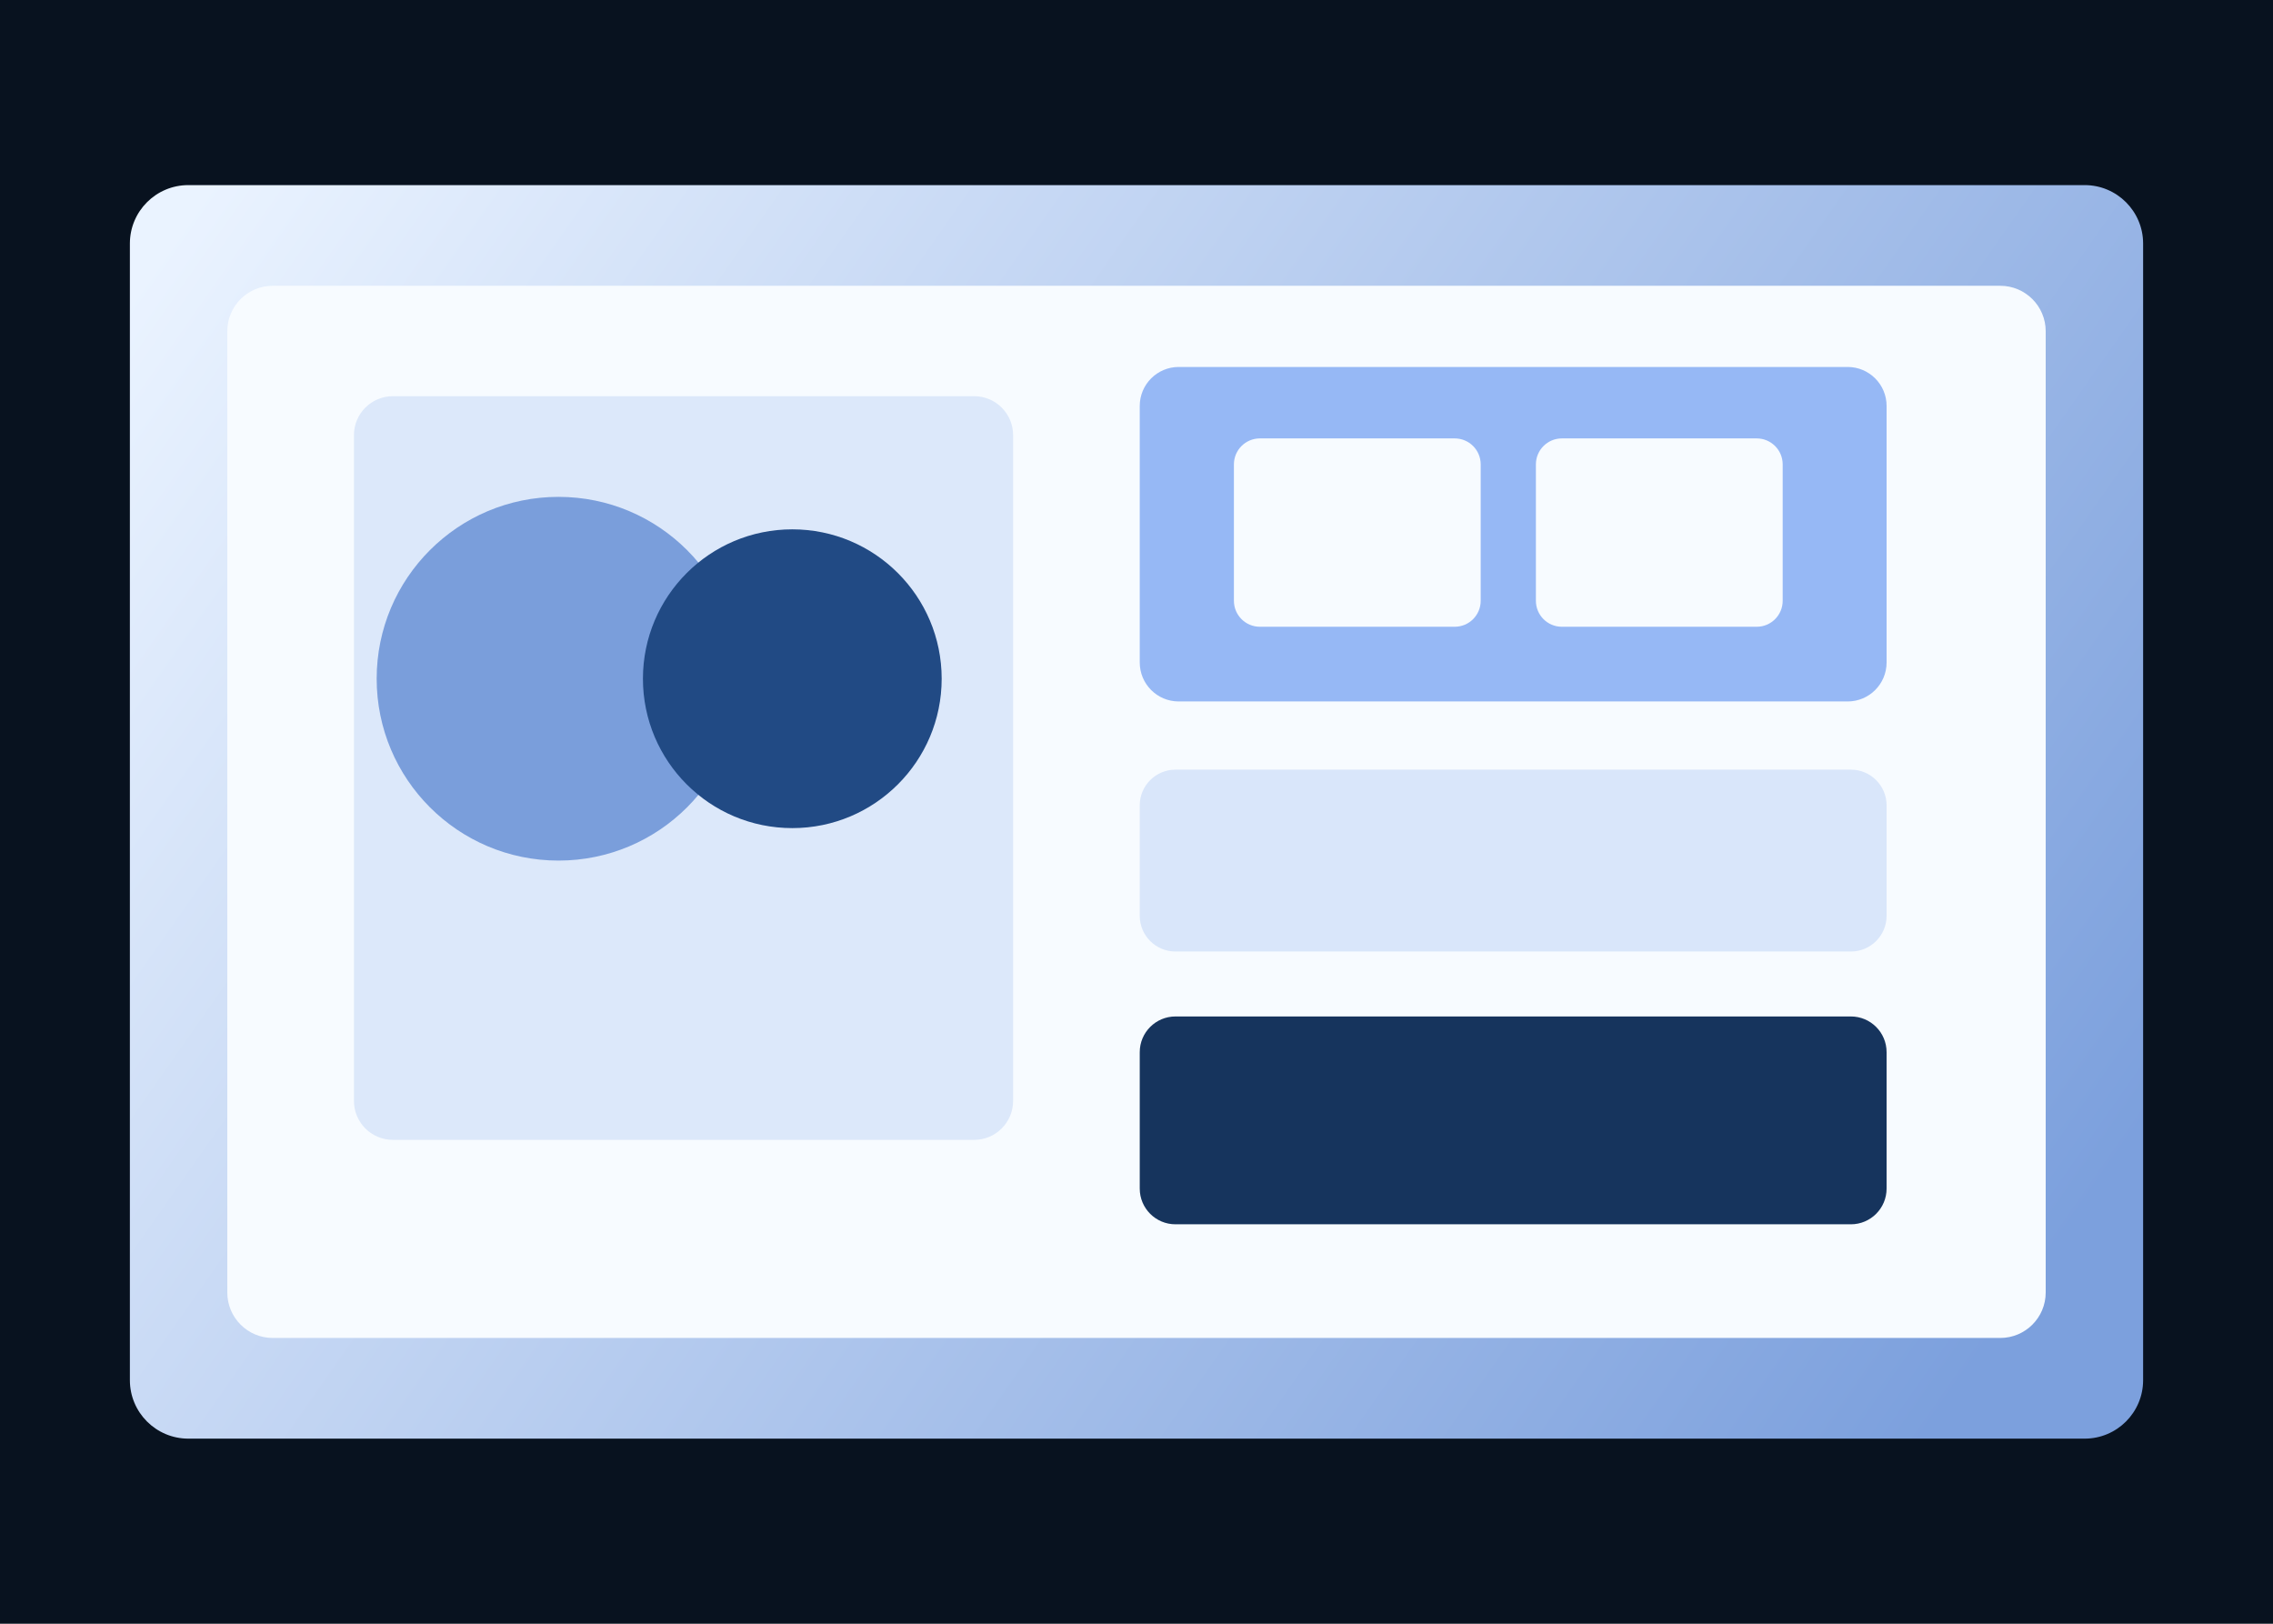
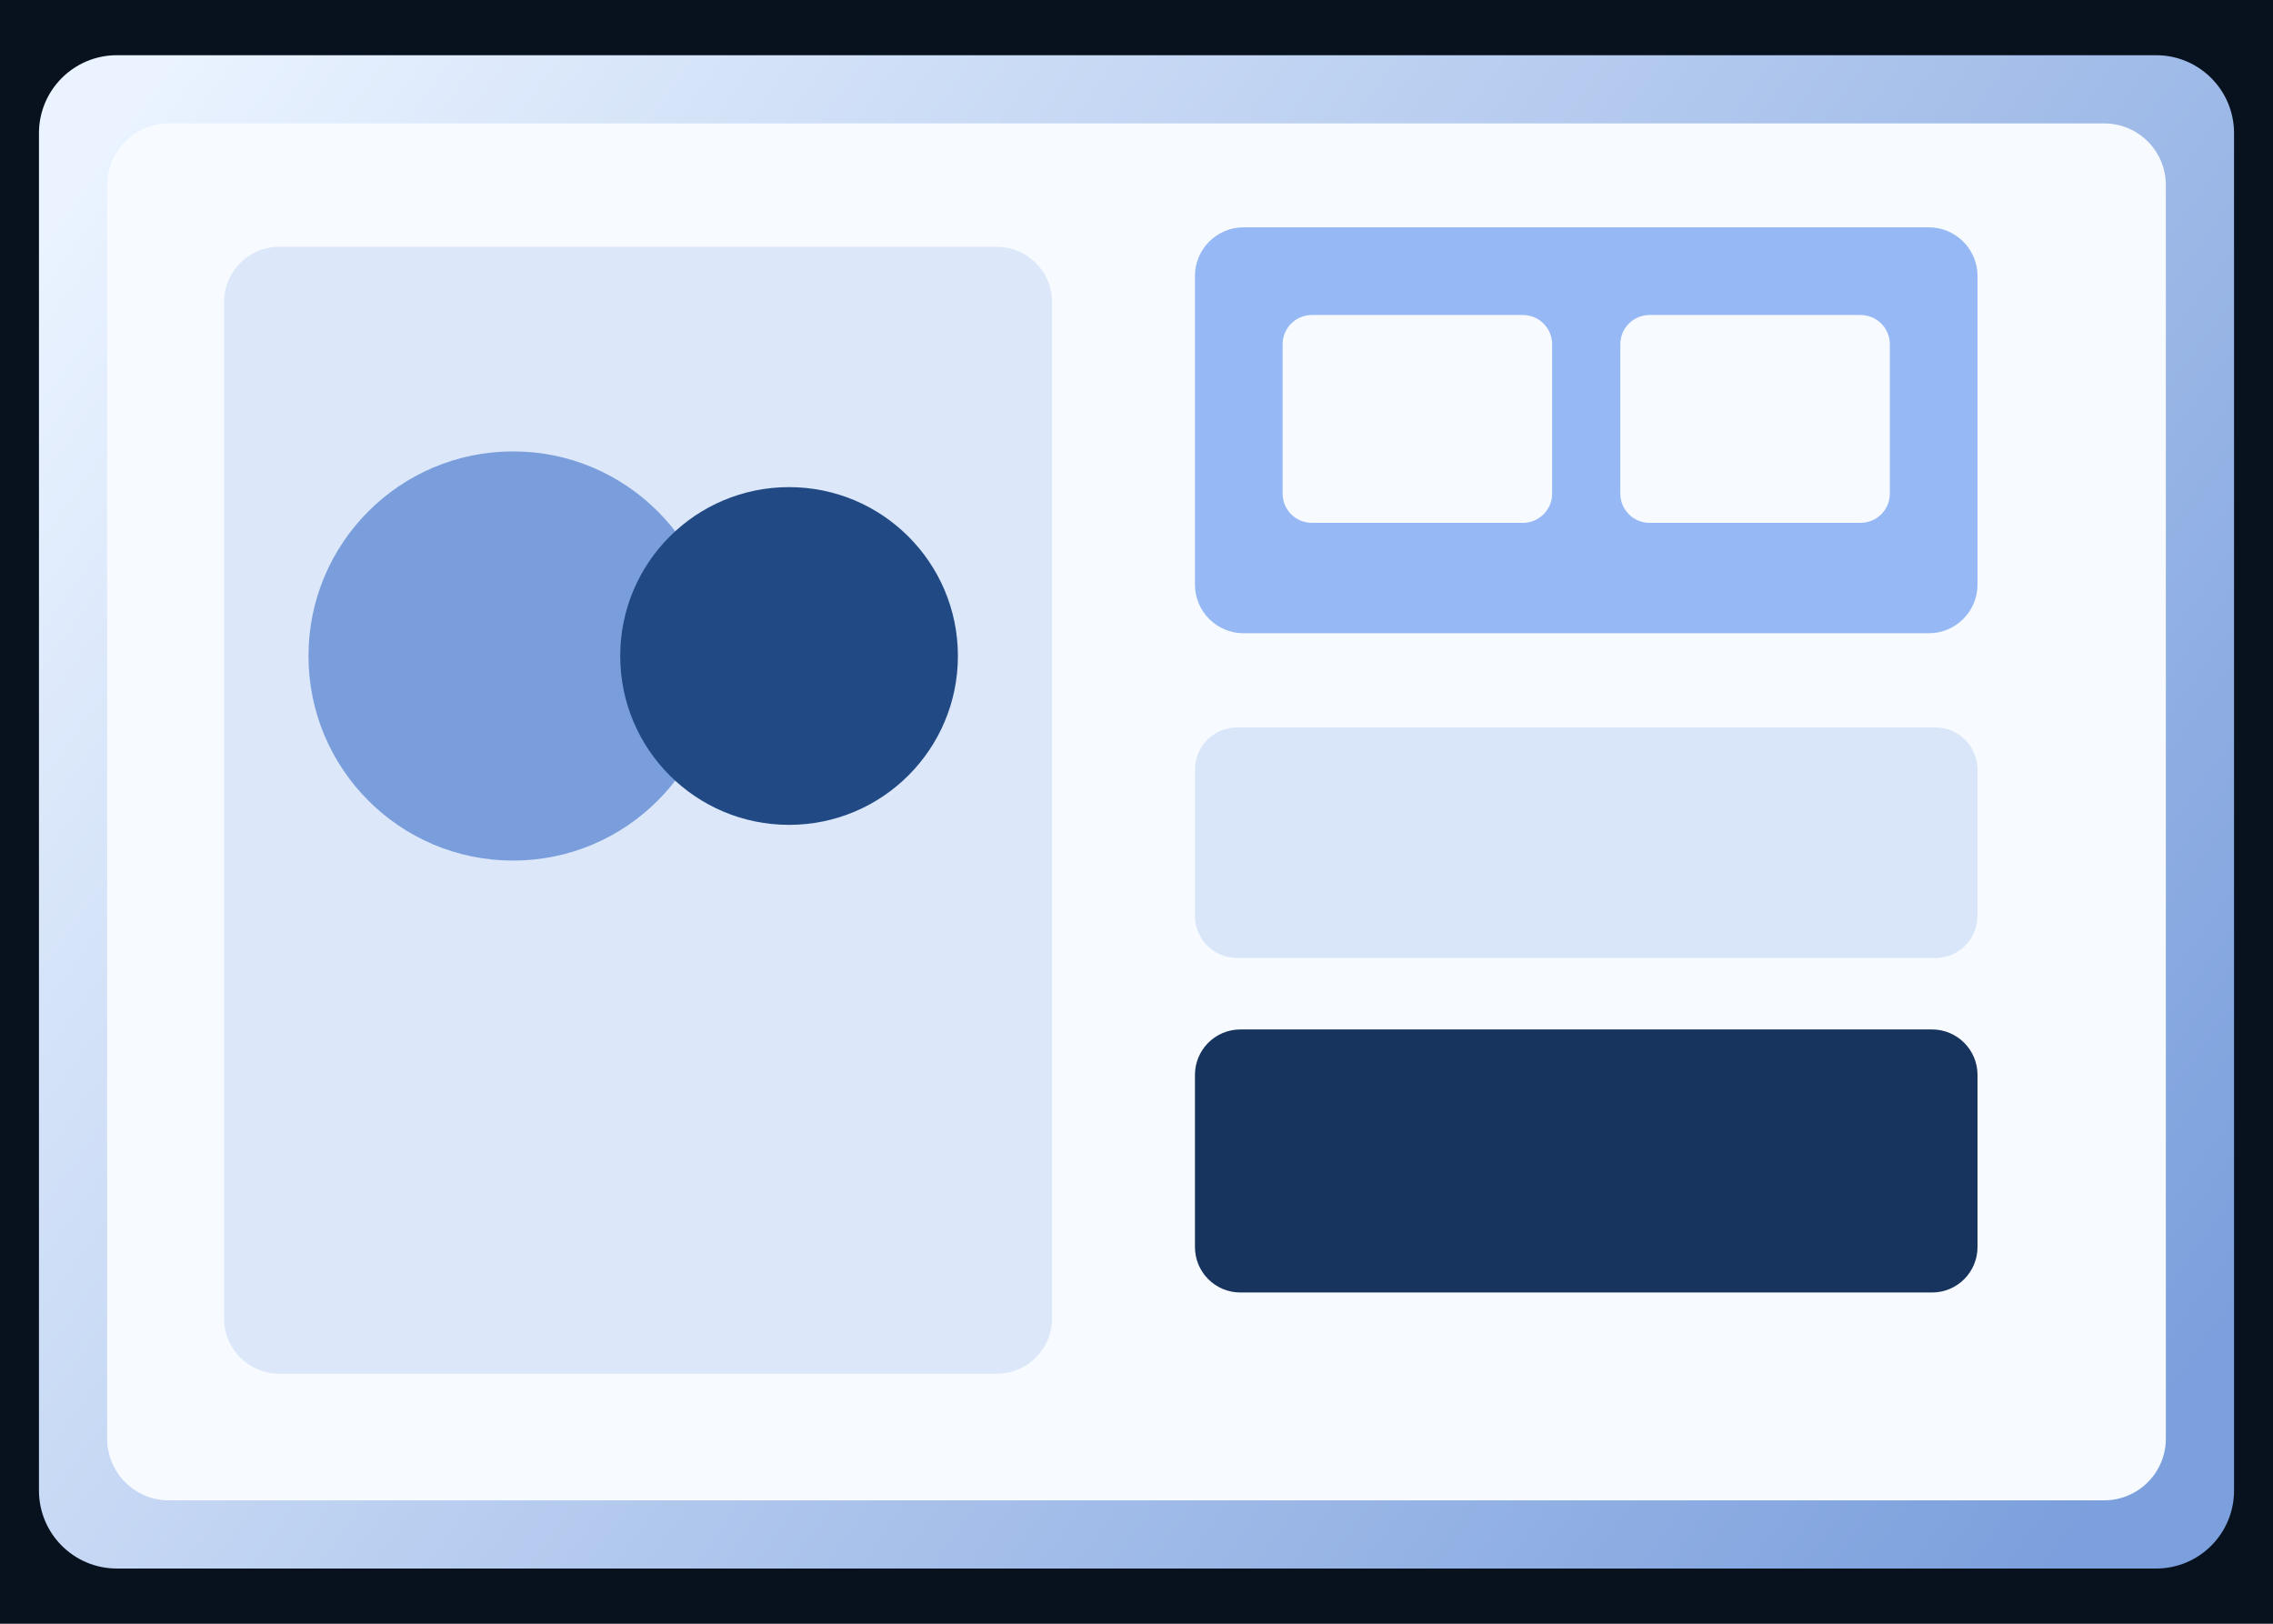
<svg xmlns="http://www.w3.org/2000/svg" width="1400" height="1000" viewBox="0 0 1400 1000" fill="none">
  <defs>
-     <linearGradient id="consult-bg" x1="110" y1="138" x2="1184" y2="890" gradientUnits="userSpaceOnUse">
+     <linearGradient id="consult-bg" x1="76" y1="74" x2="1286" y2="940" gradientUnits="userSpaceOnUse">
      <stop stop-color="#EAF3FF" />
      <stop offset="1" stop-color="#7CA0DD" />
    </linearGradient>
  </defs>
  <rect width="1400" height="1000" fill="#08121F" />
-   <rect x="80" y="114" width="1240" height="772" rx="36" fill="url(#consult-bg)" />
-   <rect x="140" y="176" width="1120" height="648" rx="28" fill="#F7FBFF" />
-   <rect x="218" y="244" width="406" height="458" rx="24" fill="#DCE8FA" />
-   <rect x="702" y="226" width="460" height="206" rx="24" fill="#96B8F5" />
-   <rect x="702" y="474" width="460" height="112" rx="22" fill="#D9E6FA" />
-   <rect x="702" y="626" width="460" height="128" rx="22" fill="#16345D" />
-   <circle cx="344" cy="418" r="112" fill="#7A9EDB" />
-   <circle cx="488" cy="418" r="92" fill="#214A84" />
-   <rect x="760" y="270" width="152" height="116" rx="16" fill="#F7FBFF" />
-   <rect x="946" y="270" width="152" height="116" rx="16" fill="#F7FBFF" />
+   <rect x="24" y="34" width="1352" height="932" rx="48" fill="url(#consult-bg)" />
+   <rect x="66" y="76" width="1268" height="848" rx="38" fill="#F7FBFF" />
+   <rect x="138" y="152" width="510" height="694" rx="34" fill="#DCE8FA" />
+   <rect x="736" y="140" width="482" height="250" rx="30" fill="#96B8F5" />
+   <rect x="736" y="448" width="482" height="142" rx="26" fill="#D9E6FA" />
+   <rect x="736" y="634" width="482" height="162" rx="28" fill="#16345D" />
+   <circle cx="316" cy="404" r="126" fill="#7A9EDB" />
+   <circle cx="486" cy="404" r="104" fill="#214A84" />
+   <rect x="790" y="194" width="166" height="128" rx="18" fill="#F7FBFF" />
+   <rect x="998" y="194" width="166" height="128" rx="18" fill="#F7FBFF" />
</svg>
